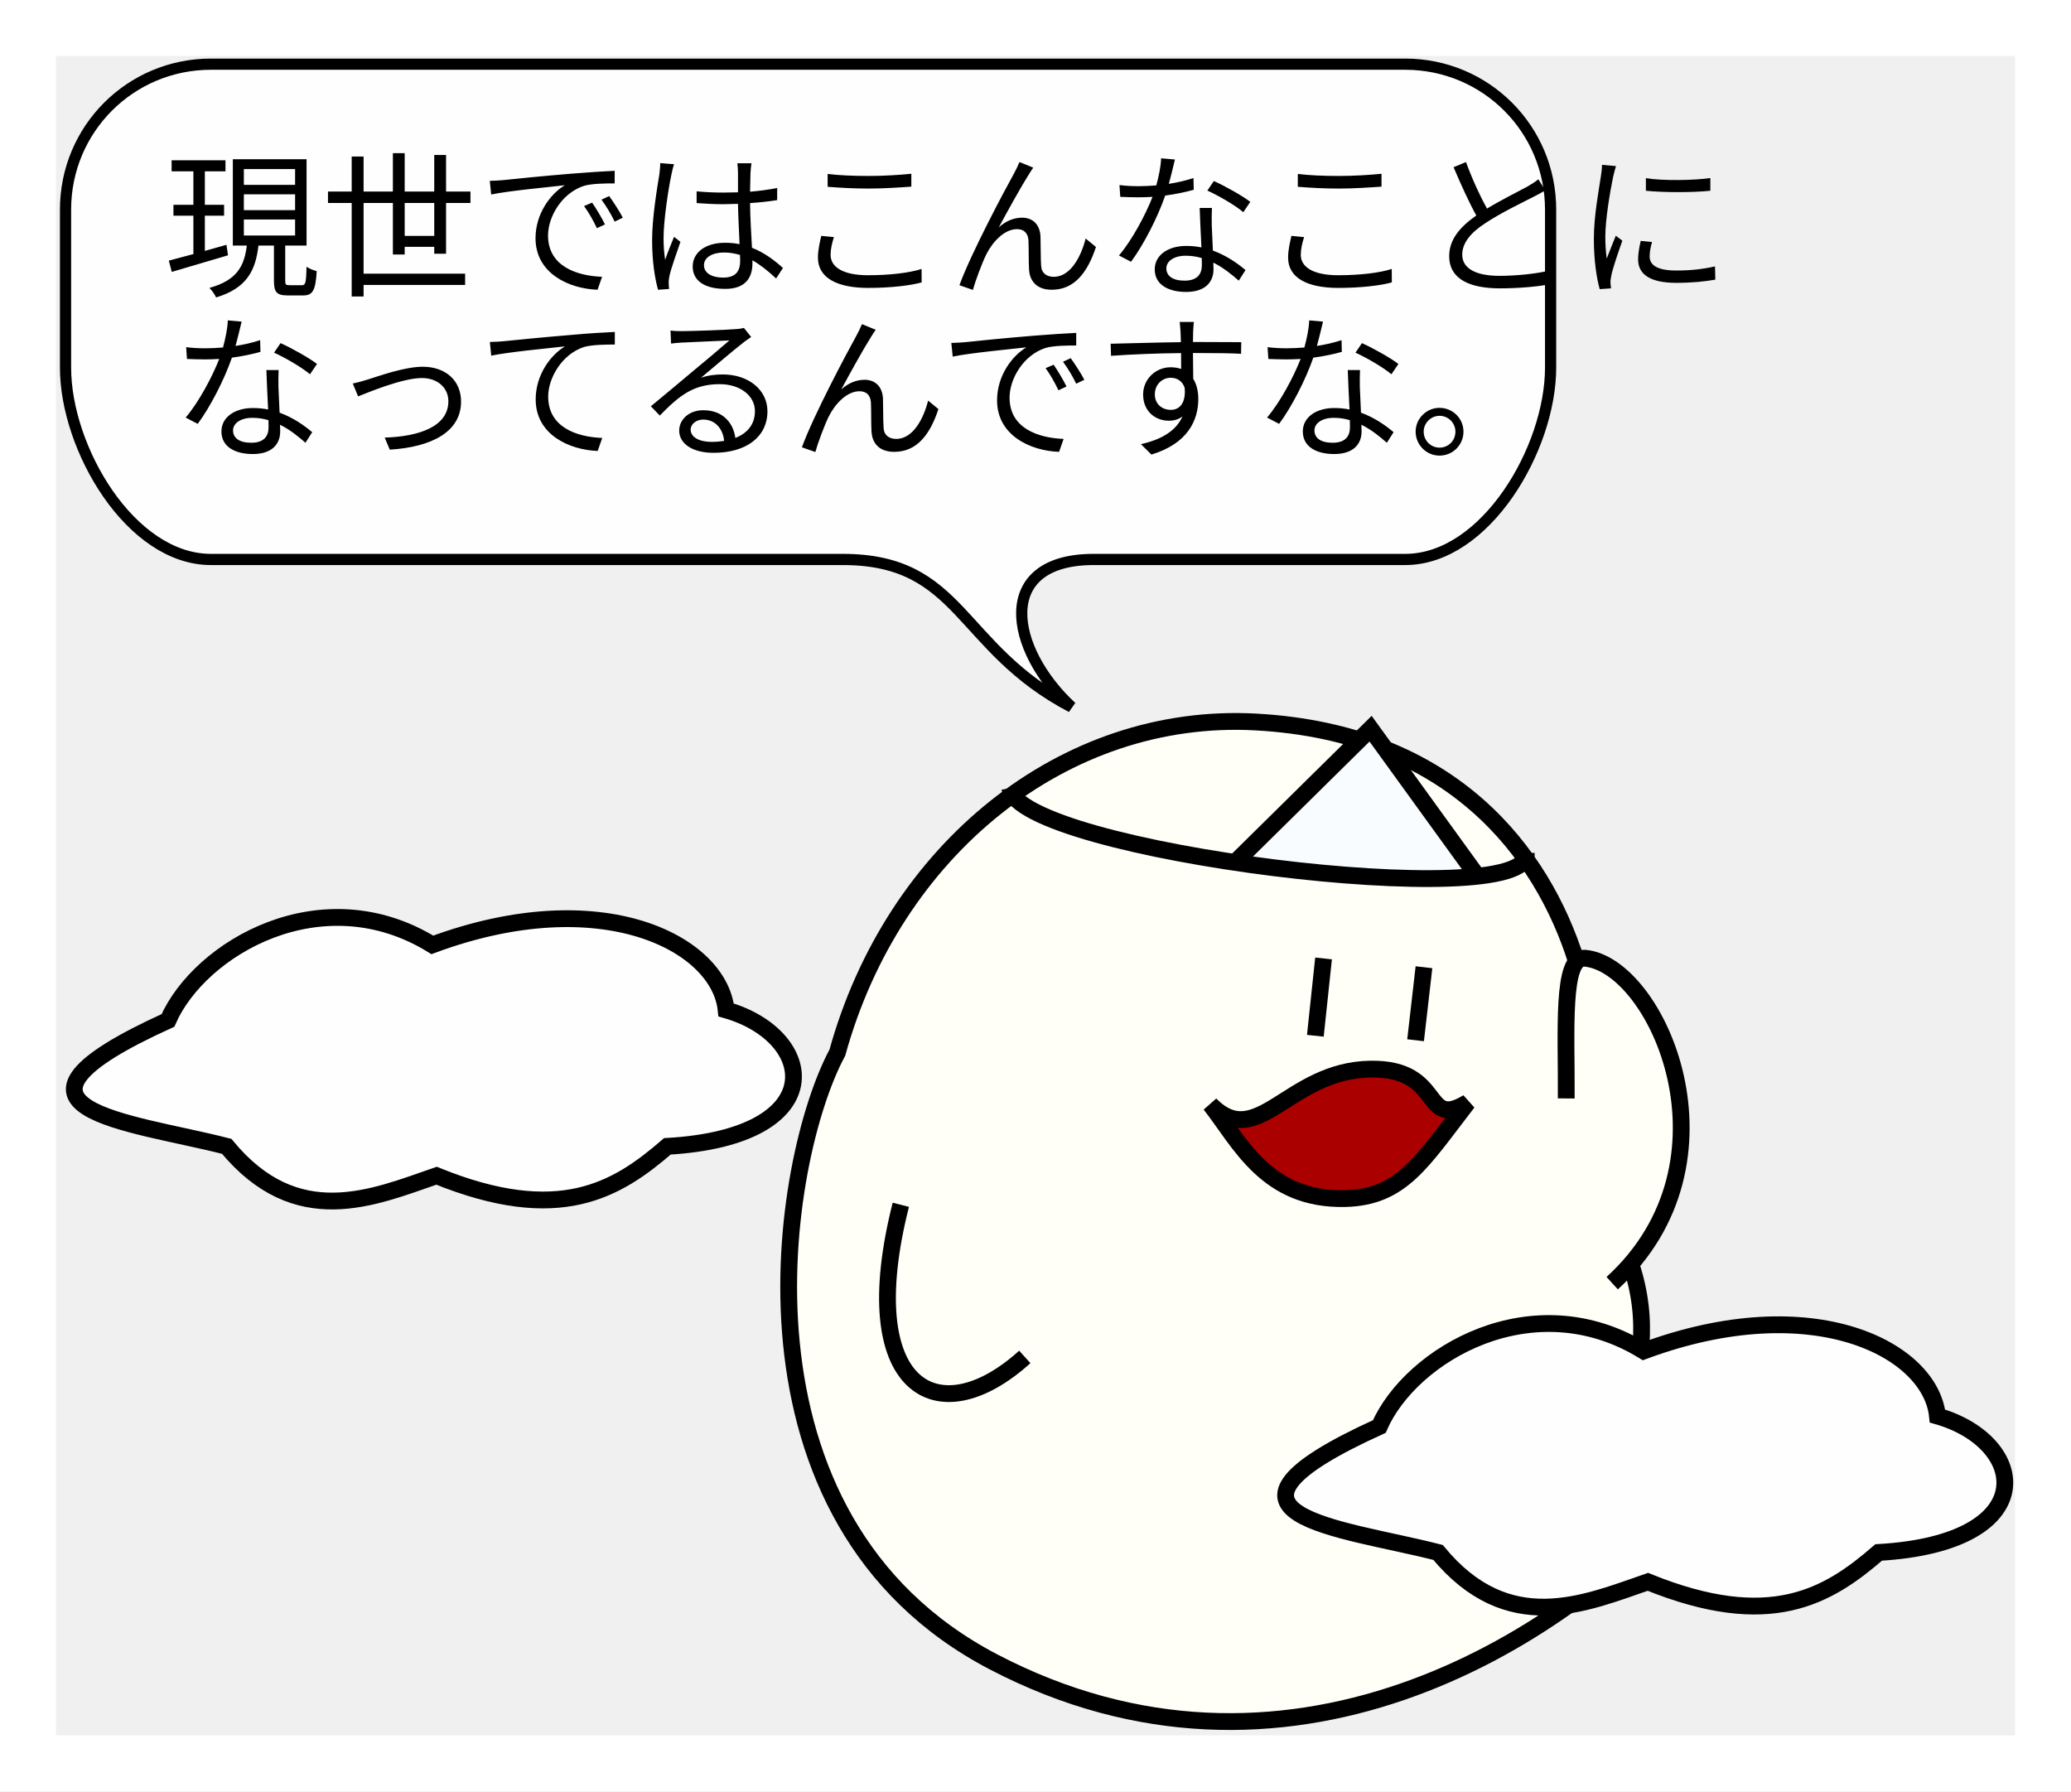
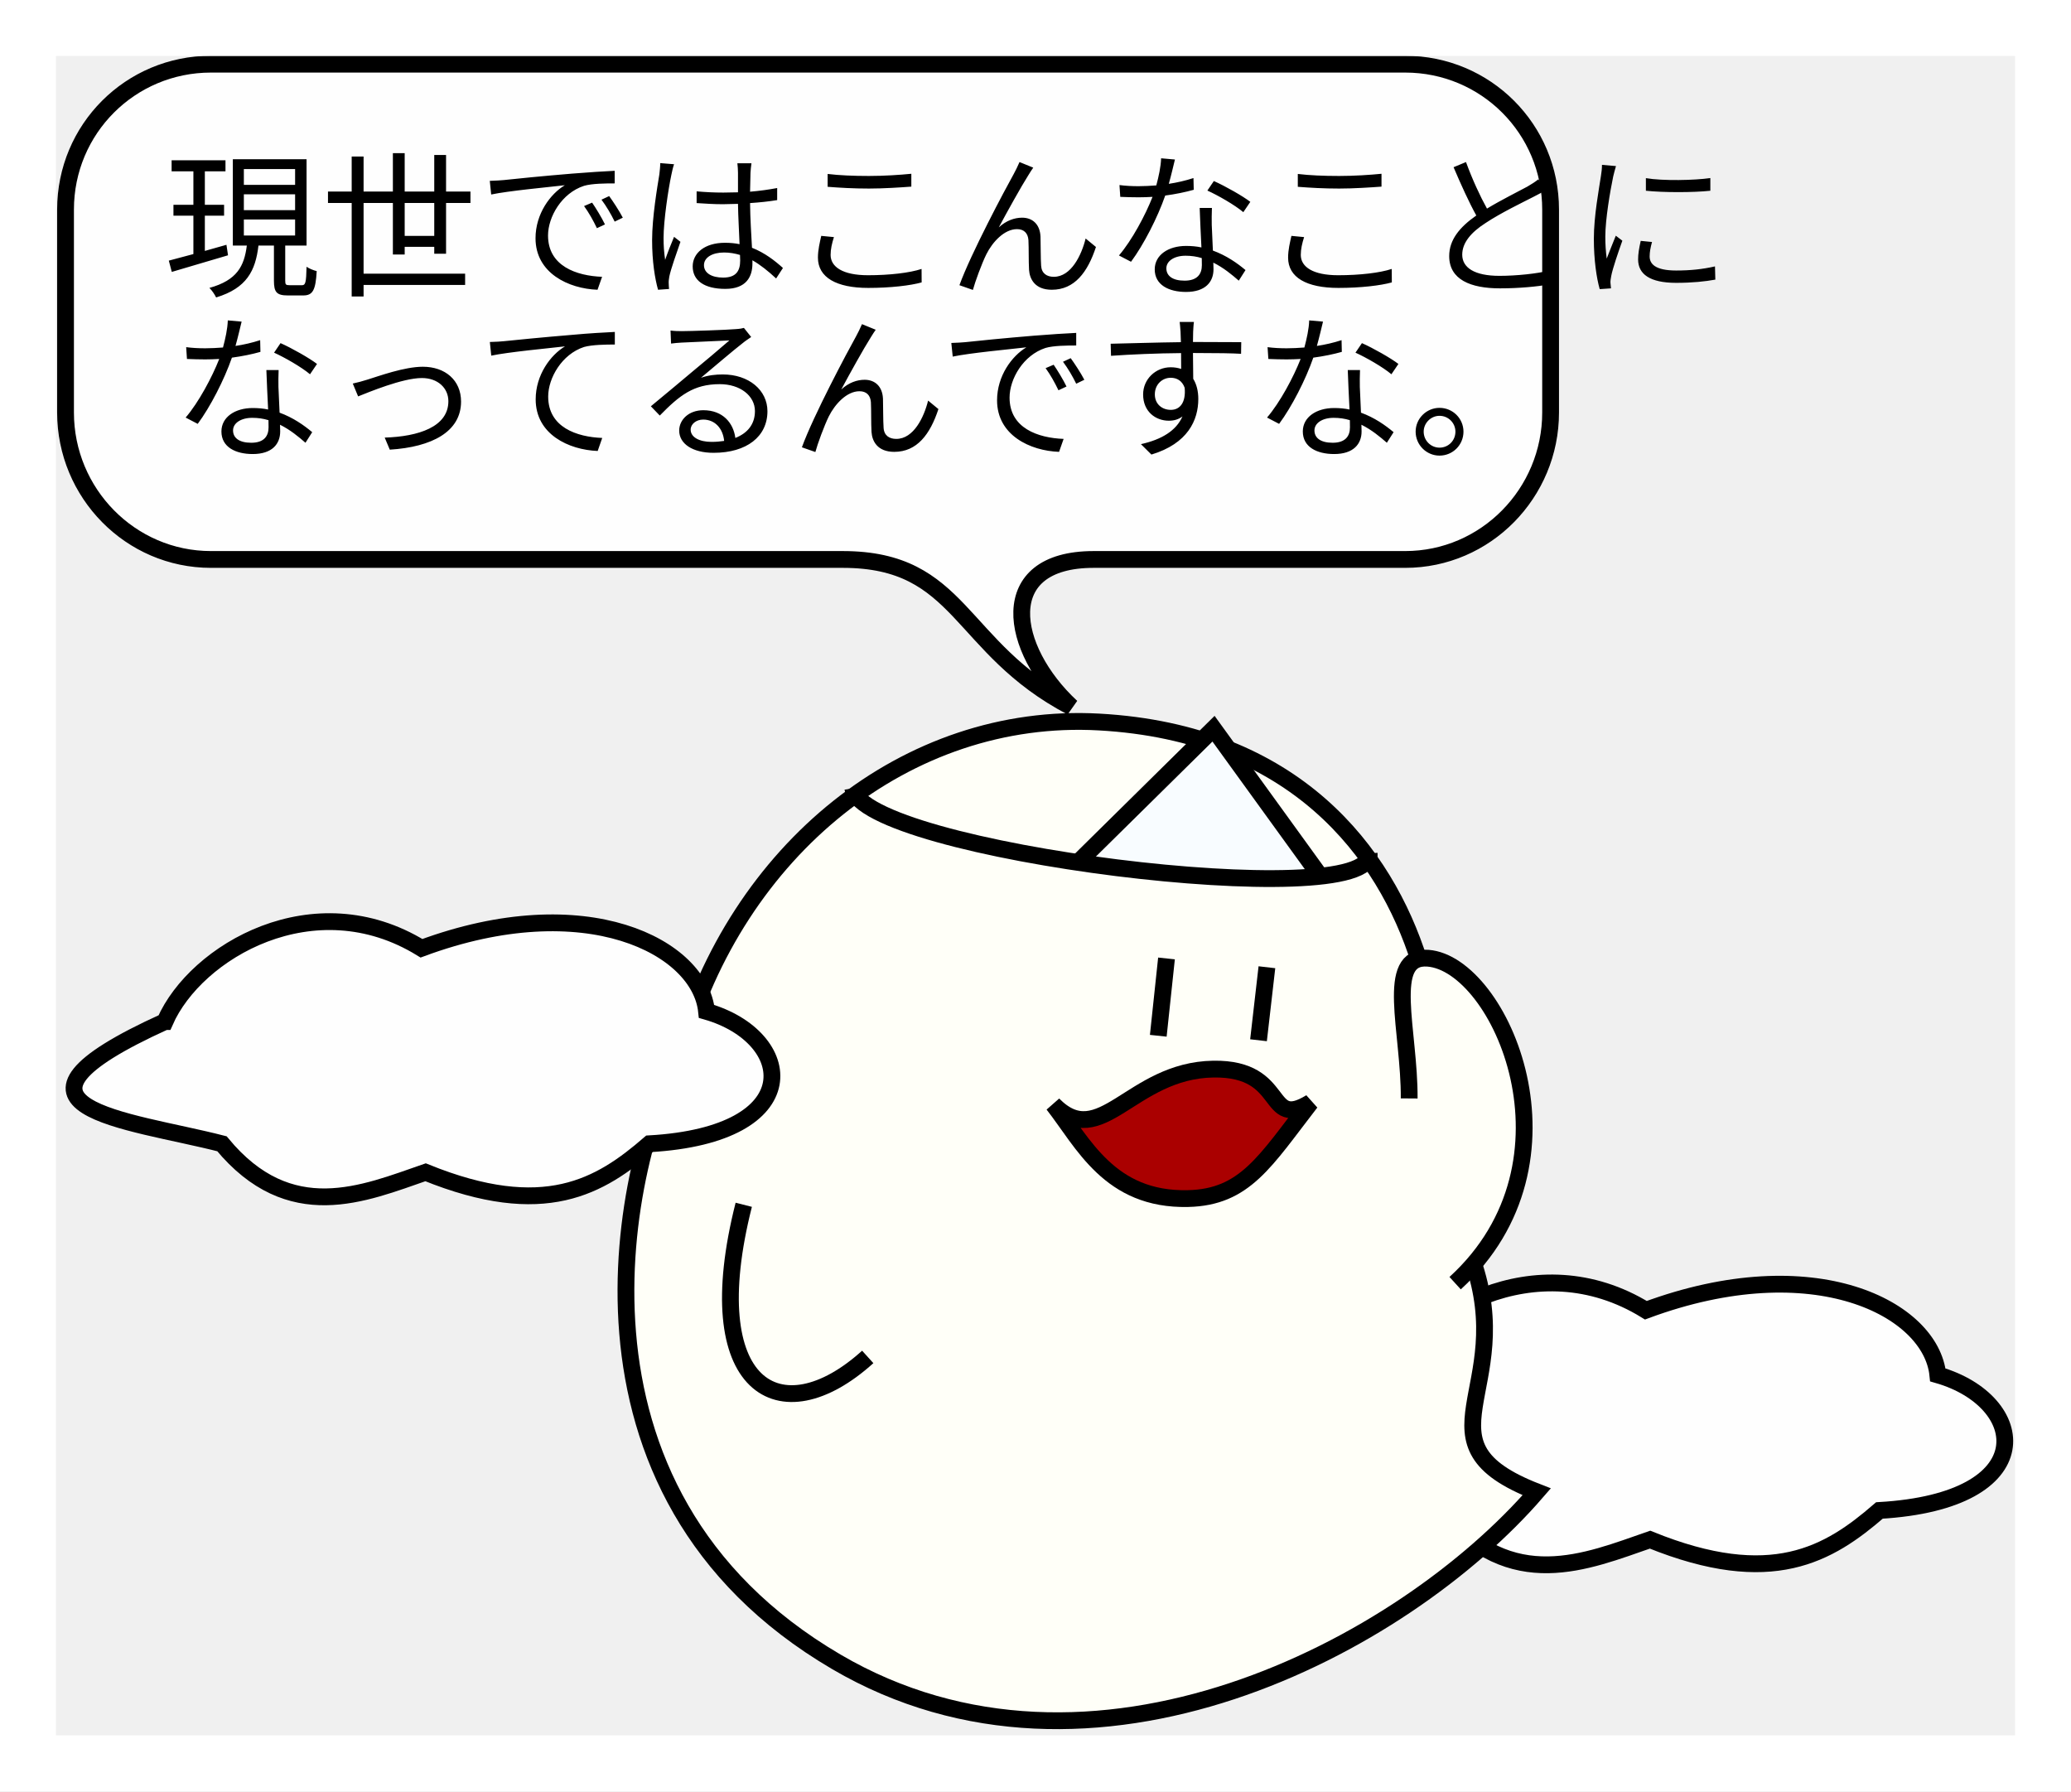
<svg xmlns="http://www.w3.org/2000/svg" width="370" height="320" id="svg3172" version="1.1">
  <defs id="defs3174" />
  <g id="layer1" transform="translate(0,-732.3622)" style="display:none">
    <path style="fill:none;stroke:#0000ff;stroke-width:1px;stroke-linecap:butt;stroke-linejoin:miter;stroke-opacity:1;display:inline" d="M 10,1042.362 360,742.362" id="path3025" />
    <path style="fill:none;stroke:#0000ff;stroke-width:1px;stroke-linecap:butt;stroke-linejoin:miter;stroke-opacity:1;display:inline" d="M 10,742.362 360,1042.362" id="path3027" />
    <path style="fill:none;stroke:#ff0000;stroke-width:1px;stroke-linecap:butt;stroke-linejoin:miter;stroke-opacity:1;display:inline" d="m 10,732.362 0,320" id="path3006" />
    <path style="fill:none;stroke:#ff0000;stroke-width:1px;stroke-linecap:butt;stroke-linejoin:miter;stroke-opacity:1;display:inline" d="m 360,732.362 0,320" id="path3010" />
    <path style="fill:none;stroke:#ff0000;stroke-width:1px;stroke-linecap:butt;stroke-linejoin:miter;stroke-opacity:1;display:inline" d="m 0,742.362 370,3e-5" id="path3016" />
    <path style="fill:none;stroke:#ff0000;stroke-width:1px;stroke-linecap:butt;stroke-linejoin:miter;stroke-opacity:1;display:inline" d="m 0,1042.362 370,0" id="path3018" />
  </g>
-   <g id="layer3" />
-   <g id="layer4">
-     <g id="g5405">
-       <path id="path5106" d="m 281.625,171.688 c -6.092,-19.335 -22.146,-40.762 -57.202,-42.708 -34.337,-1.906 -64.841,22.908 -74.819,59.059 -10.206,18.951 -20.983,83.316 27.885,108.836 51.774,27.038 101.093,-2.596 125.118,-30.379 -22.52,-8.768 -3.37,-18.14 -11.449,-41.279" style="fill:#fffff8;fill-opacity:1;stroke:#000000;stroke-width:3;stroke-linecap:butt;stroke-linejoin:miter;stroke-opacity:1;display:inline" />
+   <g id="layer3">
+     <path style="fill:#fefefe;fill-opacity:1;stroke:#000000;stroke-width:3;stroke-linecap:butt;stroke-linejoin:miter;stroke-opacity:1;display:inline" d="m 247.104,247.473 c -34.81,15.805 -6.852,17.915 10.432,22.355 12.419,15.035 25.956,9.119 37.258,5.216 21.734,8.818 31.963,2.591 40.983,-5.216 29.191,-1.672 26.697,-19.532 10.432,-24.217 -1.201,-11.784 -22.058,-22.703 -52.16,-11.55 -19.644,-12.083 -41.299,0.556 -46.945,13.413 z" id="path5787-8" />
+     <g style="stroke-width:3;display:inline" id="g5405" transform="translate(-28.06086,0)">
+       <path id="path5106" d="m 281.625,171.688 c -6.092,-19.335 -22.146,-40.762 -57.202,-42.708 -34.337,-1.906 -64.841,22.908 -74.819,59.059 -10.206,18.951 -24.182,78.34 27.885,108.836 45.579,26.696 101.093,-2.596 125.118,-30.379 -22.52,-8.768 -3.37,-18.14 -11.449,-41.279" style="fill:#fffff8;fill-opacity:1;stroke:#000000;stroke-width:3;stroke-linecap:butt;stroke-linejoin:miter;stroke-opacity:1;display:inline" />
      <path id="path5108" d="m 262.226,196.935 c -8.279,5.05 -4.044,-6.151 -17.374,-5.95 -14.792,0.223 -20.088,14.936 -28.626,6.31 5.356,6.869 10.058,17.134 24.073,16.818 10.203,-0.23 13.775,-6.659 21.927,-17.178 z" style="fill:#aa0000;stroke:#000000;stroke-width:3;stroke-linecap:butt;stroke-linejoin:miter;stroke-opacity:1;display:inline" />
      <path id="path5110" d="m 236.464,171.217 -1.468,13.813" style="fill:none;stroke:#000000;stroke-width:3;stroke-linecap:butt;stroke-linejoin:miter;stroke-opacity:1;display:inline" />
      <path id="path5112" d="m 254.403,172.788 -1.499,13.041" style="fill:none;stroke:#000000;stroke-width:3;stroke-linecap:butt;stroke-linejoin:miter;stroke-opacity:1;display:inline" />
      <path id="path5114" d="m 183.089,242.401 c -15.641,14.145 -30.445,5.541 -22.151,-27.177" style="fill:none;stroke:#000000;stroke-width:3;stroke-linecap:butt;stroke-linejoin:miter;stroke-opacity:1;display:inline" />
      <path id="path3910-85-92" d="m 220.461,154.252 24.403,-24.076 19.03,26.292" style="fill:#f8fcff;fill-opacity:1;stroke:#000000;stroke-width:3;stroke-linecap:butt;stroke-linejoin:miter;stroke-opacity:1;display:inline" />
      <path id="path3908-16-79" d="m 180.426,140.838 c 1.745,11.292 93.213,22.628 92.246,11.637" style="fill:none;stroke:#000000;stroke-width:3;stroke-linecap:butt;stroke-linejoin:miter;stroke-opacity:1;display:inline" />
-       <path id="path3984" d="m 288.031,229.225 c 23.82,-21.747 8.038,-56.865 -4.865,-58.051 -4.266,-0.392 -3.26,13.017 -3.344,25.051" style="fill:#fffff8;fill-opacity:1;stroke:#000000;stroke-width:3;stroke-linecap:butt;stroke-linejoin:miter;stroke-opacity:1;display:inline" />
+       <path id="path3984" d="m 288.031,229.225 c 23.82,-21.747 8.056,-57.076 -4.865,-58.051 -7.774,-0.587 -3.26,13.017 -3.344,25.051" style="fill:#fffff8;fill-opacity:1;stroke:#000000;stroke-width:3;stroke-linecap:butt;stroke-linejoin:miter;stroke-opacity:1;display:inline" />
    </g>
-     <path style="fill:#fefefe;fill-opacity:1;stroke:#000000;stroke-width:3;stroke-linecap:butt;stroke-linejoin:miter;stroke-opacity:1;display:inline" d="m 30.006,182.29 c -35.026,15.903 -6.895,18.027 10.497,22.494 12.496,15.128 26.118,9.176 37.489,5.249 21.869,8.873 32.161,2.607 41.238,-5.249 29.373,-1.682 26.863,-19.654 10.497,-24.368 C 128.519,168.559 107.533,157.572 77.243,168.794 57.477,156.637 35.687,169.353 30.006,182.29 z" id="path5787" />
-     <path style="fill:#fefefe;fill-opacity:1;stroke:#000000;stroke-width:3;stroke-linecap:butt;stroke-linejoin:miter;stroke-opacity:1;display:inline" d="m 246.42,254.835 c -35.026,15.903 -6.895,18.027 10.497,22.494 12.496,15.128 26.118,9.176 37.489,5.249 21.869,8.873 32.161,2.607 41.238,-5.249 29.373,-1.682 26.863,-19.654 10.497,-24.368 -1.209,-11.857 -22.195,-22.844 -52.485,-11.622 -19.766,-12.158 -41.556,0.559 -47.236,13.496 z" id="path5787-8" />
-     <g id="g5445">
-       <path id="rect13841" d="m 251.049,11.464 -213.363,0 c -14.392,0 -25.978,11.586 -25.978,25.978 l 0,28.249 c 0,14.392 11.586,34.251 25.978,34.251 l 112.883,0 c 21.294,0 20.537,15.712 40.864,26.364 -11.235,-10.419 -13.792,-26.364 3.955,-26.364 l 55.661,0 c 14.392,0 25.978,-19.86 25.978,-34.251 l 0,-28.249 c 0,-14.392 -11.586,-25.978 -25.978,-25.978 z" style="fill:#fefefe;fill-opacity:1;stroke:#000000;stroke-width:2" />
+     <path style="fill:#fefefe;fill-opacity:1;stroke:#000000;stroke-width:3;stroke-linecap:butt;stroke-linejoin:miter;stroke-opacity:1;display:inline" d="m 29.466,182.496 c -33.988,15.432 -6.69,17.492 10.186,21.827 12.126,14.68 25.343,8.904 36.378,5.093 21.221,8.61 31.208,2.53 40.016,-5.093 28.502,-1.632 26.067,-19.071 10.186,-23.646 -1.173,-11.506 -21.537,-22.167 -50.929,-11.277 -19.18,-11.797 -40.324,0.543 -45.836,13.096 z" id="path5787" />
+   </g>
+   <g id="layer4" style="display:inline">
+     <g id="g5445" style="stroke-width:3">
+       <path id="rect13841" d="m 251.049,11.464 -213.363,0 c -14.392,0 -25.978,11.586 -25.978,25.978 l 0,36.249 c 0,14.392 11.586,26.251 25.978,26.251 l 112.883,0 c 21.294,0 20.537,15.712 40.864,26.364 -11.235,-10.419 -13.792,-26.364 3.955,-26.364 l 55.661,0 c 14.392,0 25.978,-11.86 25.978,-26.251 l 0,-36.249 c 0,-14.392 -11.586,-25.978 -25.978,-25.978 z" style="fill:#fefefe;fill-opacity:1;stroke:#000000;stroke-width:3" />
      <text id="text6768-1" y="50.731" x="29.285" style="font-size:28px;font-style:normal;font-variant:normal;font-weight:normal;font-stretch:normal;line-height:125%;letter-spacing:0px;word-spacing:0px;writing-mode:lr-tb;fill:#000000;fill-opacity:1;stroke:none;font-family:MS UI Gothic;-inkscape-font-specification:MS UI Gothic" xml:space="preserve">
        <tspan id="tspan5415" style="font-size:28px;font-style:normal;font-variant:normal;font-weight:normal;font-stretch:normal;fill:#000000;fill-opacity:1;font-family:MS UI Gothic;-inkscape-font-specification:MS UI Gothic" y="50.731" x="29.285">現世ではこんなことに</tspan>
      </text>
      <text id="text6768-1-1" y="79.688" x="30.543" style="font-size:28px;font-style:normal;font-variant:normal;font-weight:normal;font-stretch:normal;line-height:125%;letter-spacing:0px;word-spacing:0px;writing-mode:lr-tb;fill:#000000;fill-opacity:1;stroke:none;font-family:MS UI Gothic;-inkscape-font-specification:MS UI Gothic" xml:space="preserve">
        <tspan id="tspan5415-5" style="font-size:28px;font-style:normal;font-variant:normal;font-weight:normal;font-stretch:normal;fill:#000000;fill-opacity:1;font-family:MS UI Gothic;-inkscape-font-specification:MS UI Gothic" y="79.688" x="30.543">なってるんですな。</tspan>
      </text>
    </g>
  </g>
  <g id="layer2">
    <path style="fill:#ffffff;stroke:none;display:inline" d="m 0,0 0,320 370,0 0,-320 -10,10 0,300 -350,0 0,-300 350,0 10,-10 z" id="path21072" />
  </g>
</svg>
